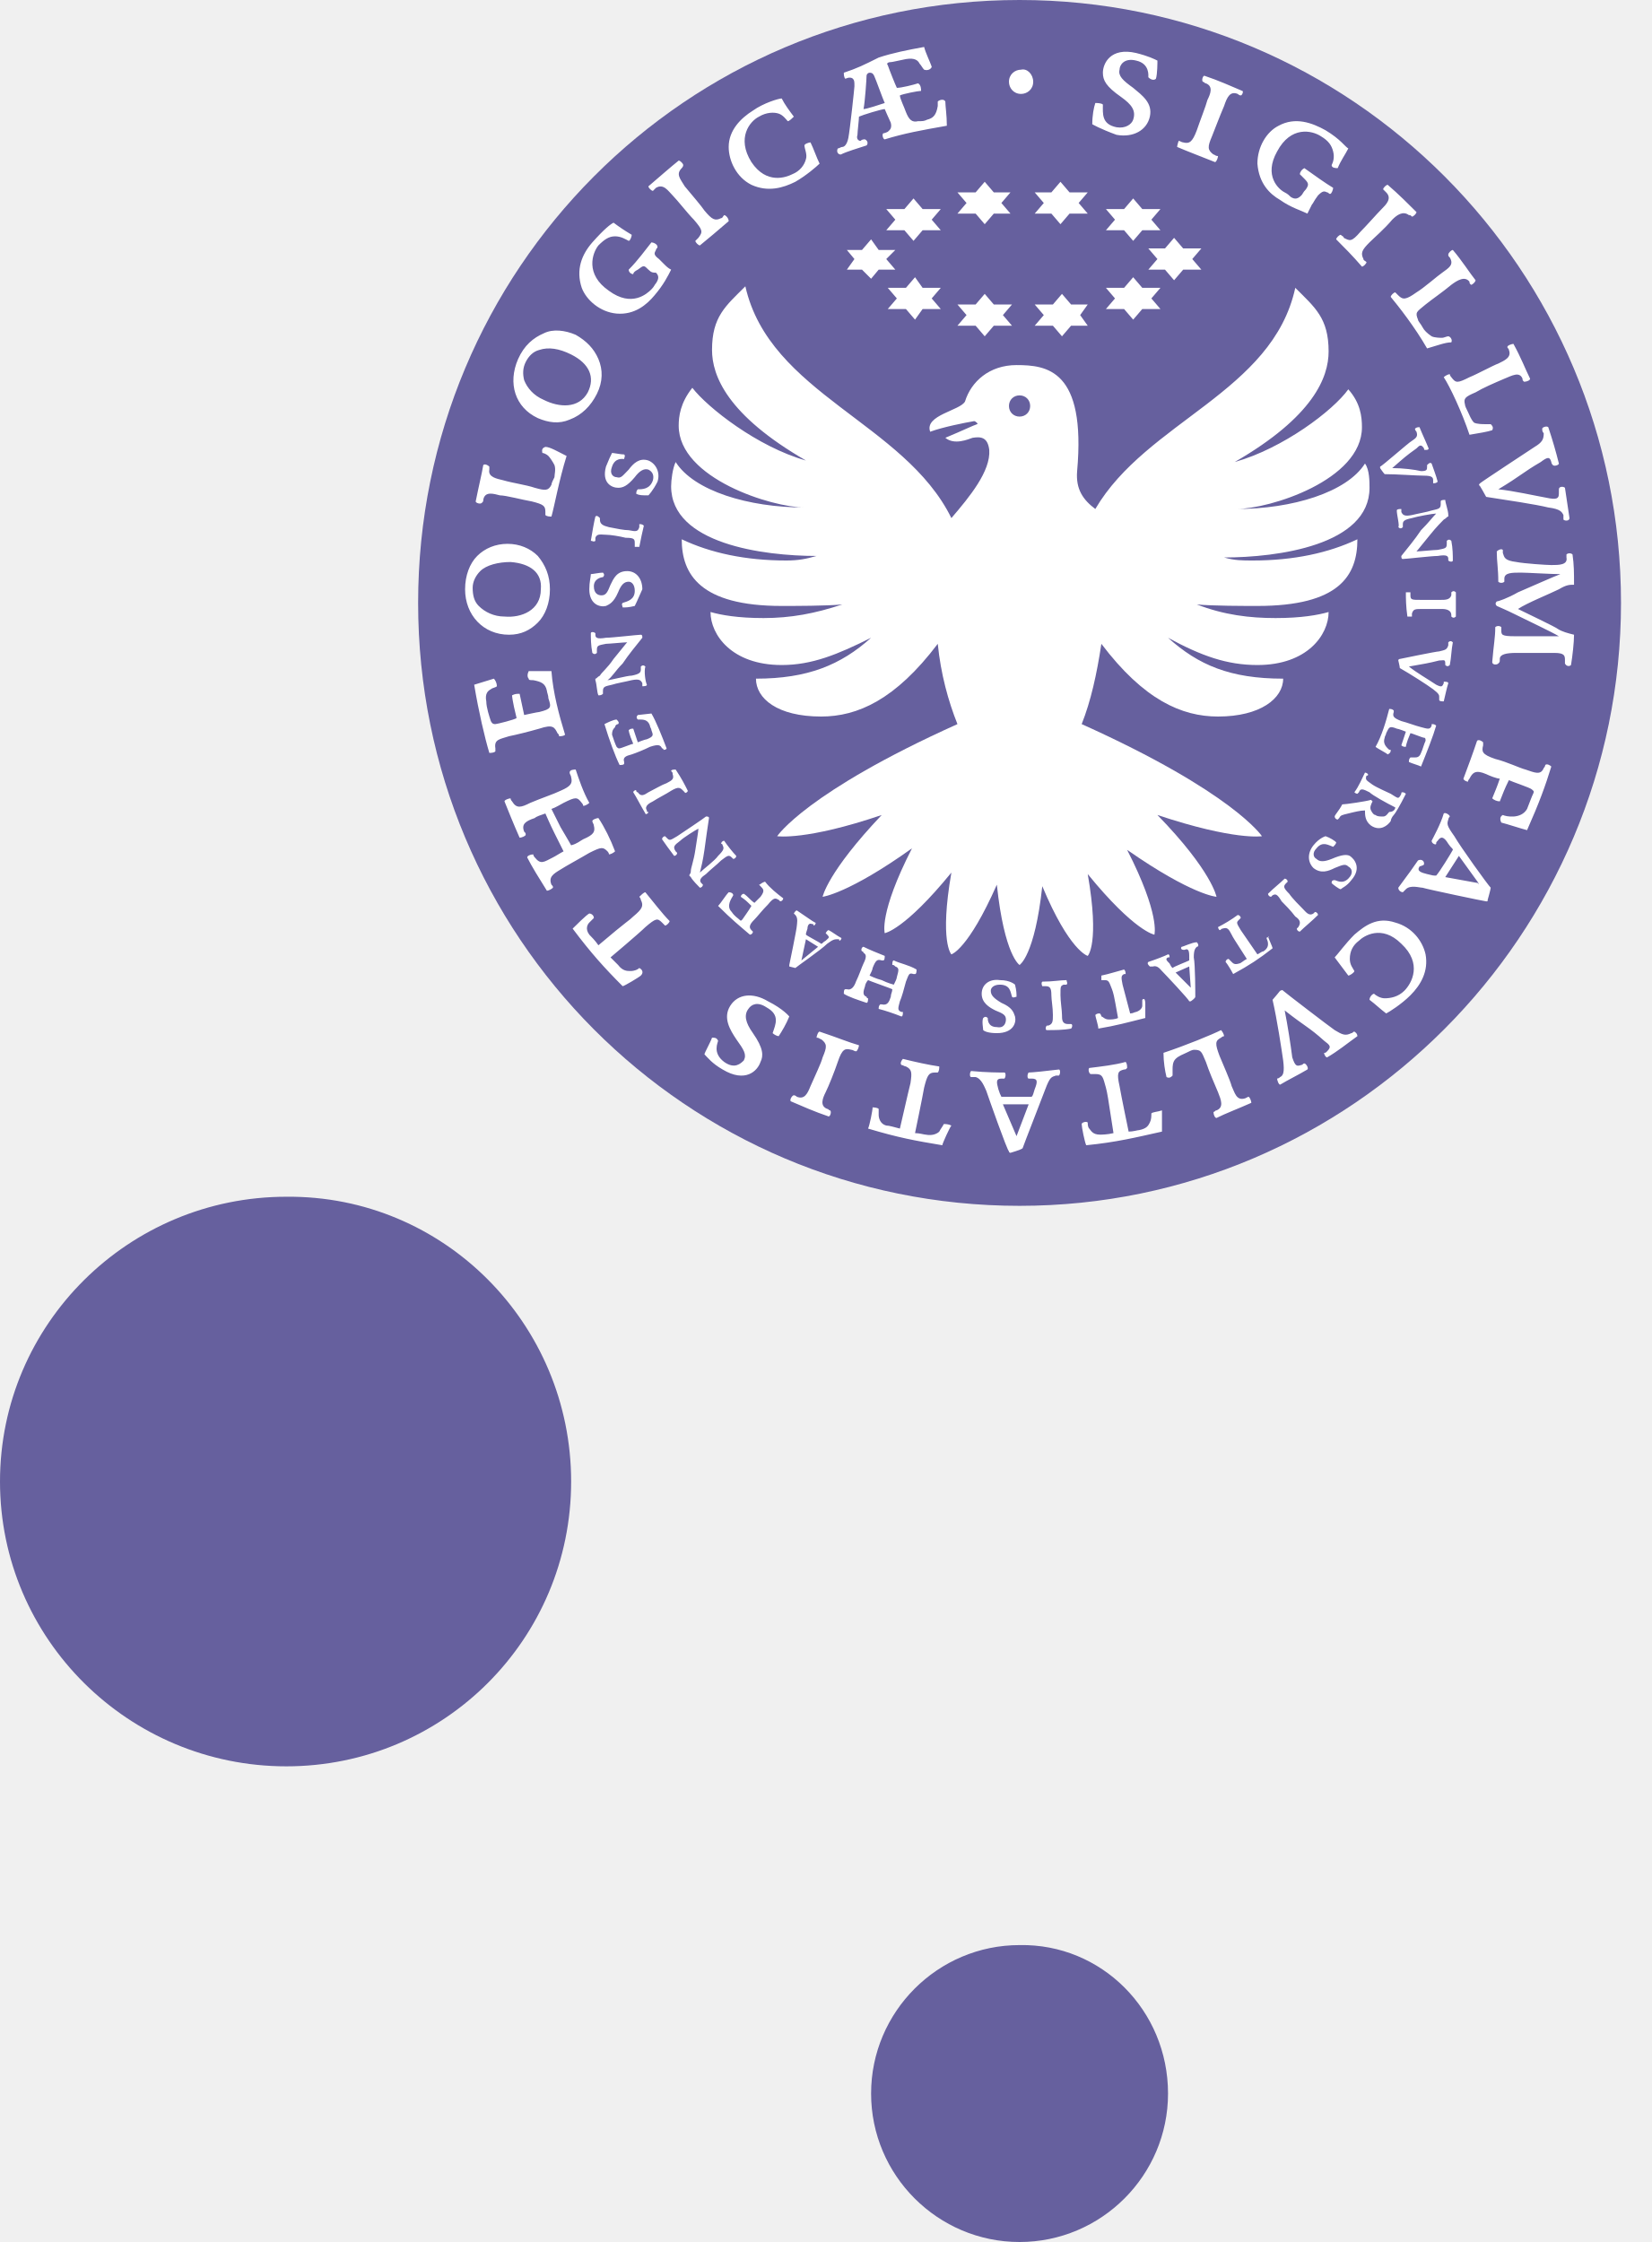
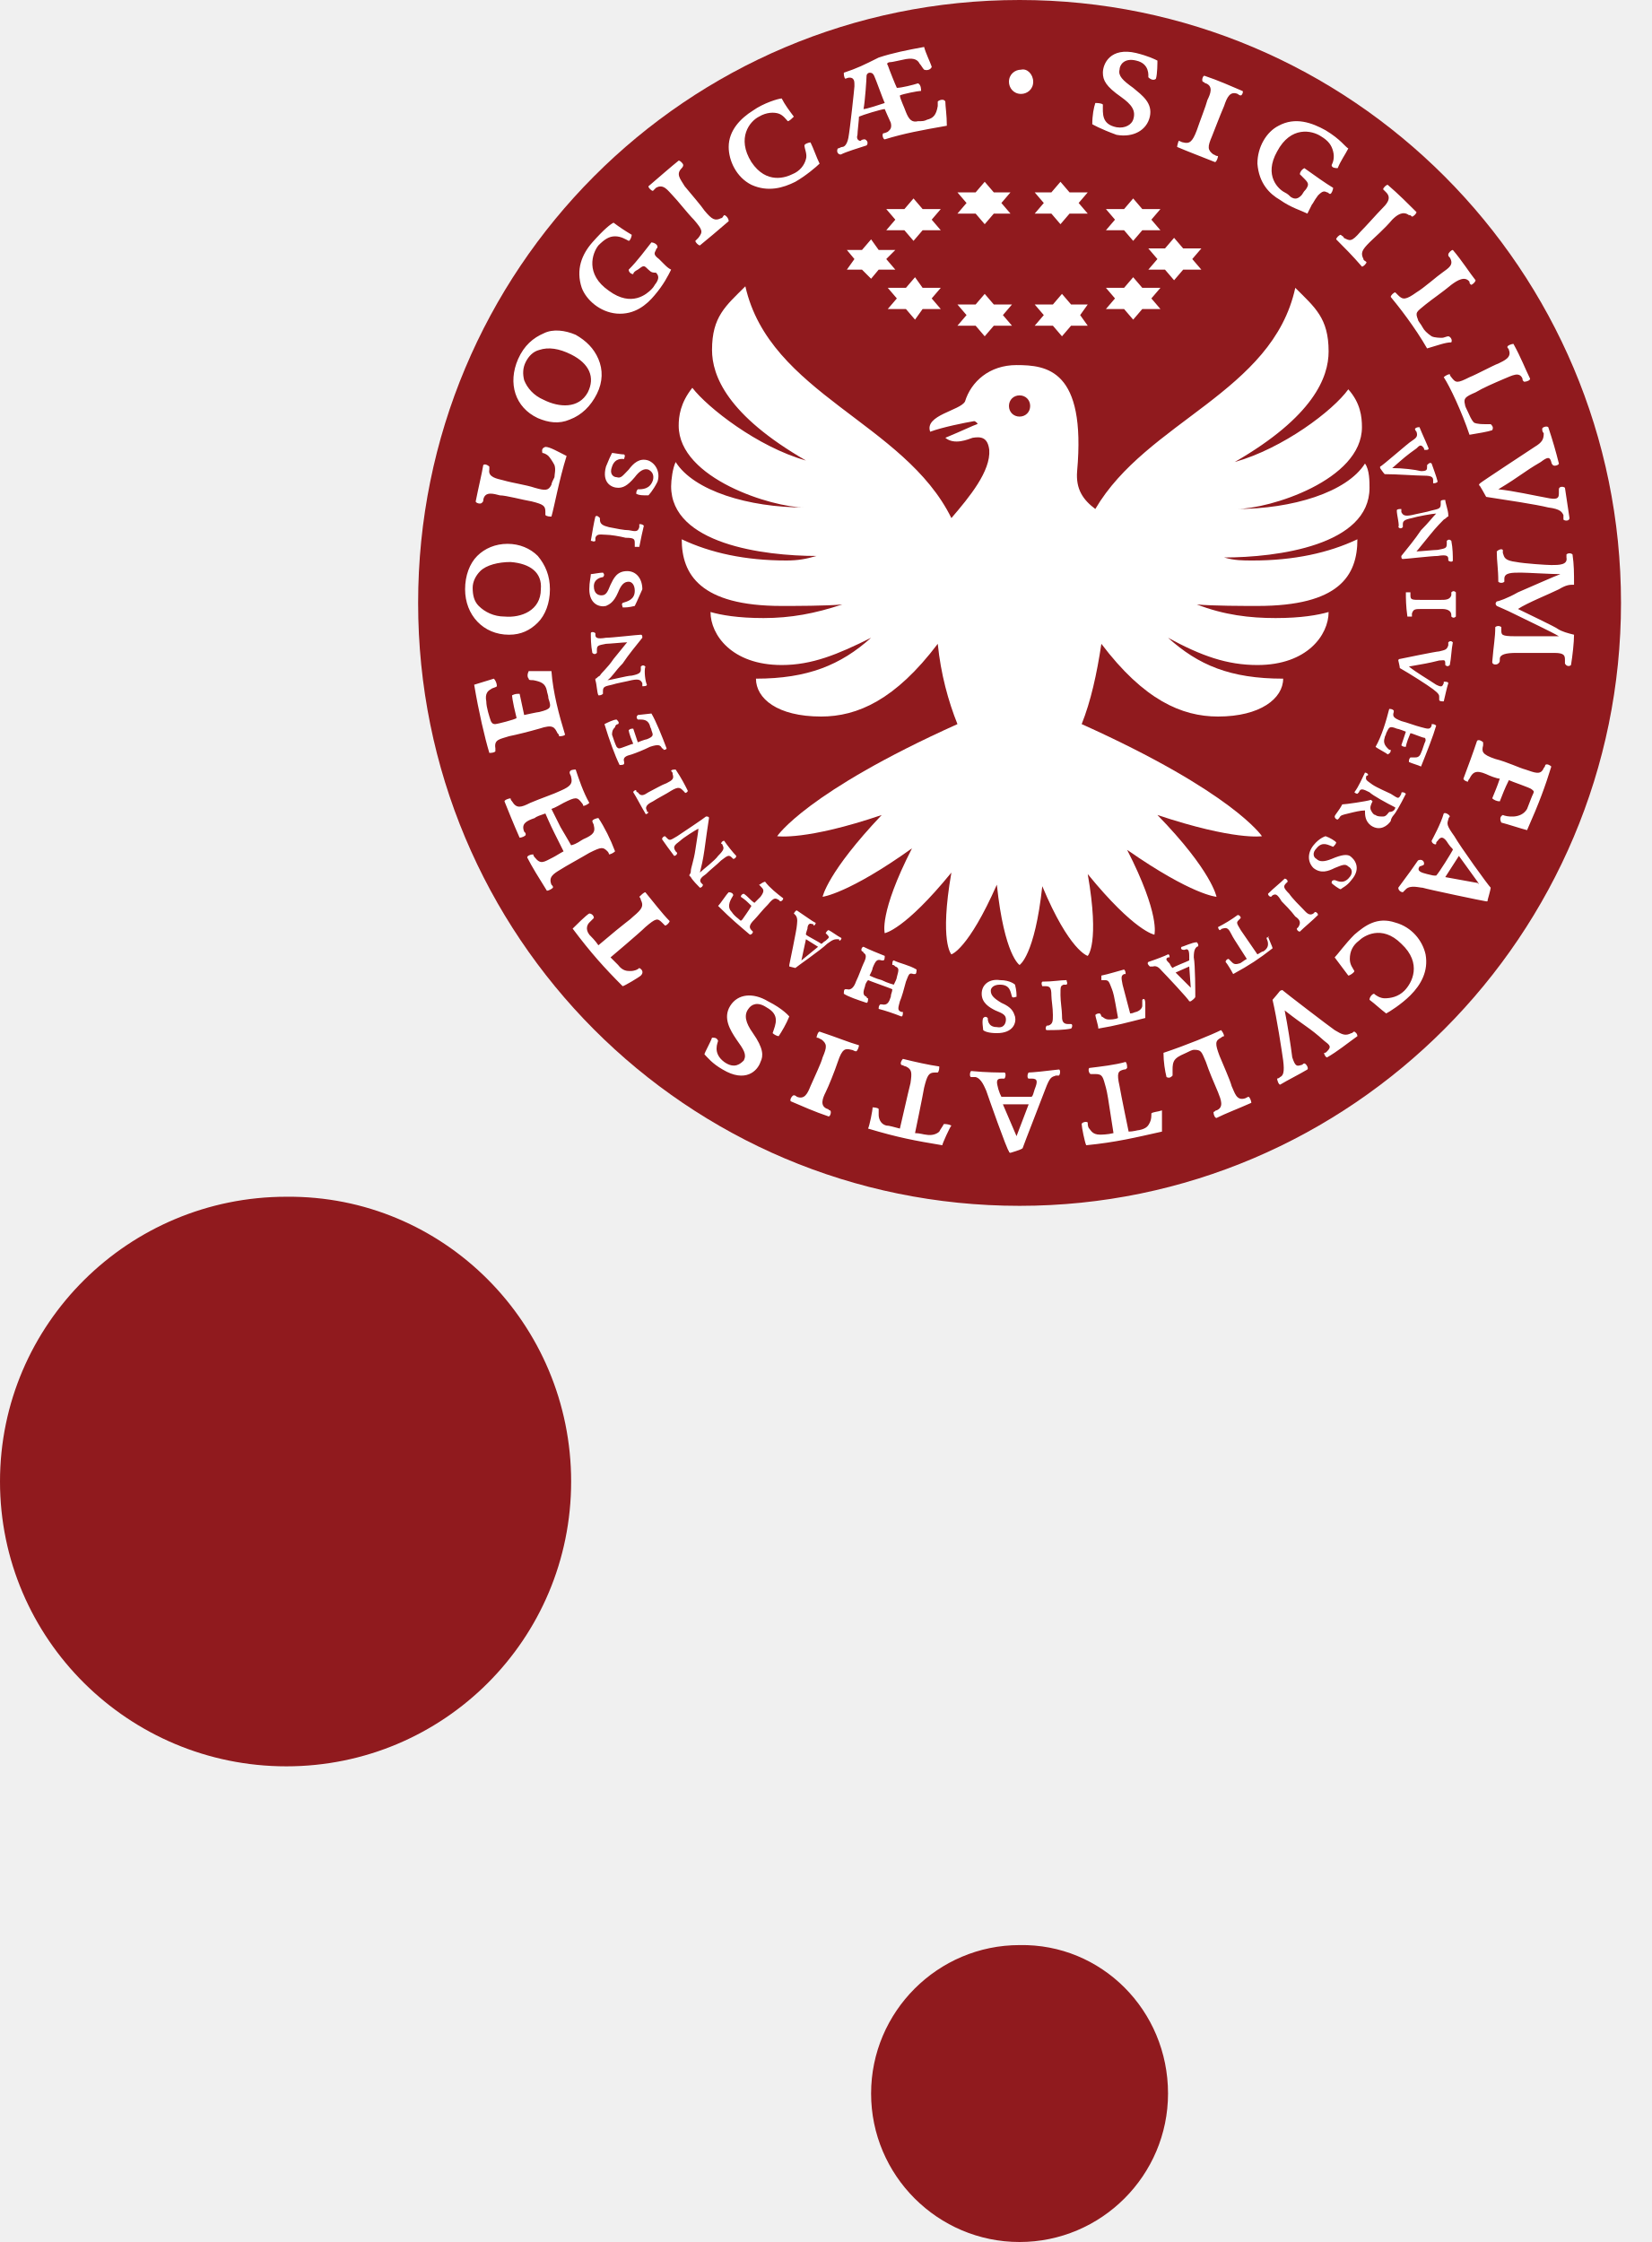
<svg xmlns="http://www.w3.org/2000/svg" viewBox="0 0 109 148">
-   <style>.st0{fill:#66609e}.st1{fill:#fff}</style>
+   <style>.st0{fill:#901a1e}.st1{fill:#fff}</style>
  <g id="TEO">
    <path class="st0" d="M107 39.8c0 21.9-17.8 39.8-39.7 39.8-22 0-39.7-17.8-39.7-39.8C27.6 17.8 45.3 0 67.3 0 89.2 0 107 17.8 107 39.8M37.7 97.8c0 10.4-8.4 18.8-18.8 18.8S0 108.2 0 97.8 8.5 79 18.9 79c10.4-.1 18.8 8.4 18.8 18.8M77.1 138.2c0 5.4-4.4 9.8-9.8 9.8s-9.8-4.4-9.8-9.8 4.4-9.8 9.8-9.8c5.4-.1 9.8 4.3 9.8 9.8" />
    <path class="st1" d="M84.8 58c.1 0 .2.1.2.2l-.1.1c-.2.2-.2.3.2.7.2.3.7.8.9 1 .2.2.4.5.7.3l.1-.1c.1 0 .2.1.2.2-.4.4-.9.8-1.2 1.1-.1 0-.2-.1-.2-.2l.1-.1c.2-.3.1-.5-.2-.7-.3-.4-.7-.8-.9-1-.3-.5-.4-.5-.6-.4l-.1.1c-.1 0-.2-.1-.2-.2.4-.4.8-.7 1.1-1M70.4 64.7c0 .1.1.2 0 .3h-.2c-.2.1-.2.1-.2.7 0 .4.1 1 .1 1.3 0 .3 0 .6.4.6h.2c.1 0 .1.2 0 .3-.5.1-1.1.1-1.6.1-.1 0-.1-.2 0-.3h.1c.3-.1.3-.3.3-.7 0-.5-.1-1-.1-1.3 0-.5-.1-.6-.4-.6h-.2s-.1-.2 0-.3c.7 0 1.2-.1 1.6-.1M45.4 52.2c0 .1-.2.2-.2.1l-.1-.1c-.2-.2-.3-.3-.8 0-.3.2-.9.5-1.2.7-.2.1-.6.3-.4.6 0 .1 0 .1.1.1 0 .1-.2.2-.2.1-.3-.5-.6-1.1-.8-1.4 0-.1.2-.2.2-.1s.1.1.1.1c.2.3.4.2.7 0 .4-.2.9-.5 1.2-.6.4-.2.5-.3.4-.6 0-.1 0-.1-.1-.2 0-.1.2-.1.3-.1.4.6.6 1 .8 1.4M42.2 36.1h-.3v-.2c0-.3 0-.4-.6-.4-.4-.1-1-.2-1.3-.2-.3 0-.6-.1-.7.2v.2c-.1.1-.2 0-.3 0 .1-.6.2-1.2.3-1.6.1-.1.2 0 .3.1v.1c0 .3.2.4.6.5.5.1 1 .2 1.3.2.5.1.6.1.7-.2v-.2c.1 0 .2 0 .3.1-.1.4-.2.9-.3 1.4M92.8 39.1h.3v.2c0 .3.1.3.7.3h1.3c.3 0 .6 0 .7-.3v-.2c.1-.1.2-.1.3 0v1.6c-.1.1-.2.1-.3 0v-.1c0-.3-.3-.4-.6-.4h-1.3c-.5 0-.6 0-.7.3v.2h-.3c-.1-.7-.1-1.2-.1-1.6M87.5 55.2c.3.1.6.3.7.4 0 .1-.1.2-.2.3-.3-.1-.7-.4-1.1.1-.3.3-.2.6 0 .7.2.2.5.2 1 0 .7-.3 1-.3 1.2-.2.3.2.8.8.1 1.6-.3.4-.6.5-.7.6-.1 0-.5-.3-.6-.4 0-.1 0-.2.2-.2.1 0 .5.3.9-.1s.2-.7 0-.8c-.2-.2-.4-.1-.9.1-.4.2-.9.4-1.4 0-.4-.4-.4-1 0-1.5s.8-.6.8-.6M67 65c.1.4.1.6.1.8-.1 0-.2.1-.3 0-.1-.3-.1-.8-.8-.8-.4 0-.6.2-.6.4 0 .3.2.5.7.8.7.3.8.6.9.9.1.4-.1 1.1-1.2 1.1-.5 0-.8-.1-.9-.2 0-.1-.1-.6 0-.8.1-.1.2-.1.3 0 0 .1 0 .6.6.6.5.1.6-.3.6-.5 0-.3-.2-.4-.7-.6-.4-.2-.9-.5-.9-1.1 0-.6.5-1 1.2-.9.7 0 1 .3 1 .3M41.9 40c-.4.1-.6.1-.8.1 0-.1-.1-.2 0-.3.3-.1.8-.2.8-.8 0-.4-.2-.6-.4-.6-.3 0-.5.2-.7.7-.3.7-.6.8-.8.9-.4.1-1.1-.1-1.1-1.1 0-.5.1-.8.1-1 .1 0 .6-.1.8-.1.1.1.1.2 0 .3-.1 0-.6.1-.6.6s.3.6.5.6c.3 0 .4-.2.6-.7.2-.4.4-.9 1.1-.9.6 0 1 .5 1 1.2-.3.7-.5 1.1-.5 1.1M42.8 32.7c-.4 0-.6 0-.8-.1 0-.1 0-.2.1-.3.3 0 .8 0 1-.6.1-.4-.1-.6-.3-.7-.3-.1-.6.1-.9.5-.5.6-.8.7-1.1.7-.4 0-1.1-.3-.8-1.4.2-.5.3-.7.4-.9.1 0 .6.1.8.1.1.1 0 .2 0 .3-.1 0-.6-.1-.8.5-.2.5.1.7.3.7.3.1.4-.1.8-.5.3-.4.7-.8 1.3-.6.5.2.8.8.6 1.4-.3.6-.6.9-.6.9M91.9 30.9c.8-.7.9-.8 1.6-1.3.2-.2.3-.3.5 0 0 .1 0 .1.1.1s.2 0 .2-.1c-.2-.5-.4-.9-.6-1.4-.1 0-.2 0-.3.1 0 0 0 .1.1.2.1.3 0 .4-.3.6-.2.1-2 1.7-2.1 1.7v.1s.2.3.3.4c.8 0 2.1.1 2.6.1s.6.1.6.3v.2c.1 0 .2 0 .3-.1-.1-.4-.3-.9-.4-1.2-.1-.1-.2 0-.3.1v.1c0 .2 0 .3-.4.3-.4-.1-1.2-.2-1.9-.2M93 44c1.1-.2 1.2-.2 2-.4.3 0 .4-.1.4.2v.1c.1.1.2.1.3 0 .1-.5.1-1 .2-1.5-.1-.1-.2-.1-.3 0v.2c-.1.3-.2.3-.6.4-.2 0-2.6.5-2.6.5-.1 0-.1.1-.1.1s.1.4.1.5c.7.4 1.8 1.1 2.2 1.4.4.3.4.4.4.5v.2c0 .1.2.1.3.1.1-.4.2-.9.3-1.2 0-.1-.2-.1-.3-.1v.1c-.1.2-.1.3-.5.1-.6-.4-1.3-.8-1.8-1.2M92.1 53.3c-.6-.3-1.5-.8-1.7-1-.4-.2-.6-.3-.7 0l-.1.1c-.1 0-.2-.1-.2-.1.3-.4.5-.9.7-1.3.1 0 .2.1.2.1 0 .1 0 .1-.1.1-.1.3 0 .3.4.6.3.2 1 .5 1.2.6.5.3.5.4.7 0 0-.1 0-.1.1-.1s.2.1.2.1c-.4.8-.7 1.3-.8 1.4-.1.1-.2.3-.2.4-.2.3-.7.7-1.3.3-.4-.3-.4-.7-.4-1-.3 0-.7.1-1.1.2-.4.1-.5.1-.6.3l-.1.1c-.1 0-.2-.1-.2-.2s.3-.4.5-.8c.2 0 1.6-.2 1.9-.3l.1.1c-.1.2-.2.4-.1.6.1.2.2.3.3.3.1.1.3.1.5.1s.3-.2.4-.3c.3 0 .4-.2.4-.3M78 62.5c-.1.1 0 .2.1.2h.1c.2-.1.3 0 .3.4v.3c-.2.1-1 .4-1.1.5-.1-.1-.1-.1-.2-.3-.2-.2-.3-.3-.1-.4h.1c0-.1 0-.2-.1-.2-.2.1-.7.3-1.3.5-.1.1 0 .2.1.3h.2c.3-.1.5.2.6.3.2.2 1.8 1.9 1.8 2h.1s.3-.2.3-.3c0-.2 0-2.1-.1-2.6 0-.5.1-.6.2-.7.1 0 .1-.1.1-.1 0-.1-.1-.2-.1-.2-.3 0-.9.3-1 .3m.6 2.7l-1-1 .9-.4.1 1.4zM54.7 61.4c-.1 0-.2.2-.2.2l.1.1c.2.2.1.2-.1.4-.2.1-.2.2-.3.2-.1-.1-.9-.5-1-.6 0-.1 0-.1.1-.4 0-.2.1-.4.3-.3.1 0 .1 0 .1.1.1 0 .2-.2.1-.2-.2-.1-.6-.4-1.2-.8-.1 0-.2.2-.2.2l.1.1c.2.2.1.6.1.7 0 .2-.5 2.6-.5 2.6v.1l.4.1c.1-.1 1.7-1.2 2.1-1.6.4-.3.5-.3.7-.3.1 0 .1 0 .1.1.1 0 .2-.2.1-.2-.2-.1-.6-.4-.8-.5m-1.8 2l.3-1.4.8.5-1.1.9zM83.6 61.9c0 .1.1.2.1.4 0 .1 0 .3-.3.5-.1 0-.2.1-.4.2 0 0-.9-1.3-1.1-1.6-.3-.5-.3-.5-.1-.7l.1-.1c0-.1-.1-.2-.2-.2-.4.3-.9.6-1.3.8 0 .1.1.2.1.2.1 0 .1-.1.2-.1.3-.1.4 0 .6.4.1.2.1.2 1 1.6-.2.1-.4.3-.5.3-.3.1-.4 0-.5-.1l-.2-.2c-.1 0-.2.1-.2.2.1.1.4.6.5.8 1.1-.6 1.7-1 2.6-1.7 0-.1-.3-.7-.3-.8.1 0 0 .1-.1.1M75.4 66v.4c0 .1-.1.3-.4.4-.1 0-.2.1-.4.1 0 0-.4-1.5-.5-1.9-.1-.5-.1-.6.1-.7h.1c0-.1 0-.2-.1-.3-.4.1-1 .3-1.5.4v.3h.2c.3 0 .3.1.5.6.1.3.1.2.4 1.9-.2.1-.5.1-.6.1-.3 0-.4-.2-.5-.2 0-.1-.1-.2-.1-.2-.1 0-.2 0-.3.1 0 .1.2.7.2.9 1.2-.2 1.9-.4 3.1-.7v-.9c0-.4-.1-.4-.2-.3M92.2 33.7c0-.1.2-.1.3-.1v.2c.1.2.2.3.7.2.4-.1 1-.2 1.3-.3.4-.1.6-.1.6-.4v-.2c0-.1.2-.1.3-.1 0 .2.2.7.2 1v.1c-.1 0-.1.1-.3.2-.1.1-.5.5-.9 1-.5.6-.8 1-.9 1.1.2 0 1.2-.1 1.4-.1.5-.1.6-.1.6-.4v-.2c.1-.1.2-.1.3 0 .1.5.1 1 .1 1.3 0 .1-.2.1-.3 0v-.1c0-.2-.1-.3-.7-.2-.4 0-2.1.2-2.3.2-.1 0-.1-.1-.1-.2.4-.5.9-1.1 1.3-1.7.5-.5.8-.9 1-1.1-.2 0-1.3.2-1.6.3-.5.1-.6.2-.6.4v.2c-.1.1-.2.1-.3 0 .1-.1-.1-.8-.1-1.1M59 63.4c-.1 0-.1.2-.1.3.1 0 .1 0 .2.1.3.1.2.3.1.7 0 .1-.1.3-.2.5 0 0-.4-.1-.8-.3-.4-.1-.8-.3-.8-.3.1-.2.2-.4.2-.5.2-.5.3-.6.6-.5h.1c.1 0 .1-.2.1-.3-.5-.2-1-.4-1.4-.6-.1 0-.2.2-.1.3.1 0 .1.1.1.1.2.1.2.3 0 .7-.1.2-.3.8-.5 1.2-.1.3-.3.6-.6.5h-.1c-.1 0-.1.2-.1.3.3.2.9.4 1.5.6.1 0 .1-.2.1-.3 0 0-.1 0-.1-.1-.3-.1-.2-.4-.1-.7 0-.1.1-.3.2-.4 0 0 .5.2.8.3.3.1.8.3.8.3 0 .2-.1.3-.1.5-.1.3-.2.6-.6.5h-.1c-.1.1-.1.2-.1.3.4.1 1 .3 1.5.5.1 0 .1-.2.1-.3h-.1c-.3-.1-.2-.3-.1-.7.1-.2.3-.9.4-1.3.2-.5.2-.6.5-.5h.1c.1 0 .1-.2.1-.3-.5-.3-1.1-.4-1.5-.6M91.7 46.8c.1 0 .2 0 .3.1v.1c-.1.3 0 .4.5.6.4.1.9.3 1.3.4.4.1.6.2.7-.1v-.1c.1 0 .2 0 .3.1-.2.7-.6 1.7-1 2.7-.2-.1-.6-.2-.8-.3 0-.1 0-.2.1-.3h.3c.1 0 .3 0 .4-.3.1-.2.2-.6.3-.8 0-.1 0-.2-.1-.2s-.8-.3-.9-.3c-.3.7-.3.9-.3.9-.1 0-.2 0-.3-.1l.3-.9s-.5-.2-.6-.2c-.5-.2-.5-.1-.7.3 0 .1-.1.2-.1.3-.1.3 0 .5.2.7.1.1.1.1.2.1 0 .1 0 .2-.2.3-.1-.1-.7-.4-.8-.5.4-.7.7-1.7.9-2.5M44 49.4c0 .1-.2.1-.2.1s0-.1-.1-.1c-.1-.2-.2-.3-.8-.1-.4.2-.9.4-1.2.5-.4.1-.6.2-.5.5v.1c0 .1-.2.1-.3.1-.3-.6-.7-1.7-1-2.7.2-.1.6-.3.8-.3.1.1.2.2.1.3-.1 0-.2.1-.2.2-.1.1-.2.2-.2.5.1.3.2.6.3.8.1.1.1.1.2.1s.8-.3.9-.3c-.3-.7-.3-.9-.3-.9.1-.1.2-.1.3-.1l.3.9s.5-.2.6-.2c.5-.2.4-.3.3-.6 0-.1-.1-.2-.1-.3-.1-.3-.3-.4-.6-.4h-.2c-.1-.1-.1-.2 0-.3.1 0 .8-.1.9-.1.3.5.7 1.5 1 2.3M48.6 56.5c0 .1-.1.2-.2.2l-.1-.1c-.2-.2-.3-.1-.7.2-.3.3-.7.6-1 .9-.3.2-.5.4-.3.6l.1.1c0 .1-.1.2-.2.2-.1-.1-.5-.5-.6-.7l-.1-.1c0-.1.1-.1.1-.3 0-.2.2-.7.3-1.4.1-.7.2-1.2.2-1.4-.2.1-1 .6-1.2.8-.4.3-.5.4-.3.7l.1.1c0 .1-.1.2-.2.2-.3-.4-.6-.8-.8-1.1 0-.1.1-.2.2-.2l.1.1c.2.2.2.2.7-.1.3-.2 1.8-1.2 1.9-1.3.1 0 .2 0 .2.1-.1.6-.2 1.4-.3 2.1-.1.7-.2 1.1-.3 1.5.2-.2 1-.8 1.2-1.1.4-.4.4-.5.3-.7 0-.1-.1-.1-.1-.1 0-.1.1-.2.2-.2.2.3.6.8.8 1M42.7 45.2c0 .1-.2.1-.3.1v-.2c-.1-.2-.2-.3-.7-.2-.4.1-1 .2-1.3.3-.4.1-.6.1-.6.4v.2c-.1.1-.2.1-.3.1-.1-.2-.1-.7-.2-1v-.1c.1 0 .1-.1.3-.2.1-.2.5-.5.9-1.1.5-.6.8-1 .9-1.1-.2 0-1.2.1-1.4.1-.5.1-.6.1-.6.4v.2c-.1.1-.2.1-.3 0-.1-.5-.1-1-.1-1.3 0-.1.2-.1.3 0v.1c0 .2.1.3.7.2.4 0 2.1-.2 2.3-.2.1 0 .1.1.1.2-.4.5-.9 1.1-1.3 1.7-.5.5-.7.9-1 1.1.2 0 1.3-.3 1.6-.3.5-.1.6-.2.6-.4V44c.1-.1.2-.1.3 0-.1.3 0 1 .1 1.2M50.1 58.4l.1.1c.2.2.3.3 0 .7l-.4.4c-.3-.2-.4-.4-.7-.6-.1 0-.2.1-.2.2.3.2.4.3.7.6-.1.2-.6.9-.6.9-.1.1-.1.1-.2 0s-.3-.2-.5-.5c-.4-.4 0-.9.1-1.1 0-.1-.1-.2-.3-.2-.2.2-.5.7-.7.9.9.9 1.4 1.3 2.1 1.9.1 0 .2-.1.2-.2l-.1-.1c-.2-.2-.1-.4.2-.7.2-.2.5-.6.9-1 .4-.5.5-.4.7-.3l.1.1c.1 0 .2-.1.2-.2-.4-.3-.9-.7-1.2-1.1-.3.1-.3.2-.4.2M37.4 30.1c-.5 1.6-.8 3.3-1 4-.1 0-.3 0-.4-.1v-.2c0-.4-.1-.5-.9-.7-.6-.1-1.7-.4-2.1-.4-.4-.1-1-.3-1.1.3 0 .1 0 .1-.1.2s-.4 0-.4-.1c.2-1 .4-1.8.5-2.4.1-.1.3 0 .4.1v.2c-.1.5.5.6.9.7.7.2 1.5.3 2.1.5.7.2.9.2 1.1-.2 0-.1.1-.3.2-.5 0-.2.1-.5 0-.8-.1-.2-.3-.5-.4-.6-.1-.1-.3-.2-.4-.2 0-.1-.1-.3.2-.4.3 0 .8.3 1.4.6M42.2 63.9c-.1.1-.3.2-.6.2-.2 0-.5 0-.8-.4l-.5-.5s1.9-1.6 2.3-2c.7-.6.8-.6 1.1-.3l.2.2c.1 0 .3-.2.3-.3-.5-.5-1.1-1.3-1.6-1.9-.1 0-.3.2-.4.3.1.1.1.2.1.2.2.4.1.6-.5 1.1-.3.3-.3.2-2.3 1.9-.2-.3-.5-.6-.6-.7-.3-.4-.1-.7 0-.8l.3-.3c0-.2-.2-.3-.3-.3-.2.1-.9.8-1.1 1 1.2 1.6 2.1 2.6 3.3 3.8.1 0 1.1-.6 1.2-.7.2-.2.1-.4-.1-.5M37.3 48.5c-.1.1-.3.1-.4.1 0-.1 0-.1-.1-.2-.2-.4-.3-.6-1.2-.3-.7.2-1.5.4-2 .5-.6.2-1 .2-.9.8v.2c-.1.1-.3.1-.4.1-.3-1-.7-2.7-1-4.5.3-.1 1-.3 1.3-.4.1.1.2.3.2.5-.1.1-.3.1-.4.2-.2.1-.4.3-.3.8 0 .4.2 1 .3 1.3.1.2.2.2.3.2.1 0 1.3-.3 1.4-.4-.3-1.2-.3-1.5-.3-1.5.2-.1.3-.1.5-.1l.3 1.4s.9-.2 1-.2c.8-.2.8-.3.6-.9 0-.2-.1-.4-.1-.5-.1-.5-.4-.6-.9-.7-.2 0-.3 0-.3-.1-.1-.1-.1-.3 0-.5h1.5c.1 1.4.5 2.9.9 4.2M43.8 17.4c.2.2.3.3.5.4-.2.4-.5 1-1.1 1.7-.5.6-1.3 1.3-2.5 1.2-1.1-.1-2-.9-2.3-1.7-.4-1.2 0-2.2.7-3 .8-.9 1.2-1.2 1.4-1.3.4.3.7.5 1.2.8 0 .1-.1.4-.2.4-.2-.1-.5-.3-.9-.3s-.7.2-1.1.6c-.4.5-.9 1.9.7 3 1.5 1.1 2.5.2 2.8-.1.2-.2.2-.3.3-.4.2-.3.2-.5 0-.7-.2 0-.3 0-.5-.2-.3-.3-.3-.3-.7 0-.2.1-.3.2-.3.3-.1 0-.3-.1-.3-.3.6-.6 1.1-1.3 1.5-1.8.1 0 .4.1.4.3 0 .1-.1.1-.1.2-.1.2-.2.3.2.6l.3.3M36.3 38.9c0-.9-.3-1.6-.8-2.2-.5-.5-1.2-.8-2-.8s-1.5.3-2 .8-.8 1.3-.8 2.2c0 1.7 1.2 3 2.9 3 .8 0 1.4-.3 1.9-.8s.8-1.3.8-2.2m-3 1.8c-.7 0-1.3-.3-1.7-.7-.3-.3-.4-.7-.4-1.2 0-.4.2-.8.5-1.1.4-.4 1.2-.6 2-.6 1.3.1 2.1.7 2 1.8 0 1.4-1.3 1.9-2.4 1.8M39.4 26c.4-.8.4-1.6.1-2.3-.3-.7-.8-1.2-1.5-1.6-.7-.3-1.5-.4-2.1-.1-.7.3-1.3.8-1.7 1.7-.7 1.6-.2 3.2 1.3 3.9.7.3 1.4.4 2.1.1.8-.3 1.4-.9 1.8-1.7m-3.5.4c-.7-.3-1.1-.8-1.3-1.3-.1-.4-.1-.8.1-1.2.2-.4.5-.7.9-.8.6-.2 1.3-.1 2.1.3 1.2.6 1.6 1.5 1.1 2.5-.6 1.1-1.9 1-2.9.5M39.5 54c-.1 0-.4.1-.4.2s.1.2.1.3c.1.4 0 .6-.7.9-.2.1-.4.3-.8.4 0 0-.4-.7-.7-1.2l-.6-1.2c.3-.1.6-.3.8-.4.8-.4.9-.4 1.2 0 0 0 .1.1.1.2.1 0 .3-.1.4-.2-.4-.7-.7-1.6-.9-2.2-.1 0-.4 0-.4.2 0 .1.1.2.1.3.1.4 0 .6-.7.9-.4.2-1.3.5-2 .8-.6.3-.9.4-1.2-.1 0 0-.1-.1-.1-.2-.1 0-.4.1-.4.2.2.5.6 1.5 1 2.4.1 0 .4-.1.4-.2s0-.1-.1-.2c-.2-.5.1-.7.7-.9.1-.1.4-.2.7-.3 0 0 .3.7.6 1.3l.6 1.2c-.2.1-.5.3-.7.4-.6.3-.8.5-1.2 0 0 0-.1-.1-.1-.2-.2 0-.4.1-.4.2.3.6.8 1.4 1.3 2.2.1 0 .3-.1.4-.2 0-.1 0-.1-.1-.2-.2-.5.1-.7.6-1 .3-.2 1.4-.8 1.9-1.1.8-.4.9-.4 1.2-.1 0 0 .1.1.1.2.1 0 .3-.1.4-.2-.3-.8-.7-1.6-1.1-2.2M52.5 12c.7-.4 1.4-1 1.6-1.2-.2-.4-.4-1-.6-1.4-.1 0-.4.1-.4.2 0 .2.2.6.1.9-.1.4-.4.8-.9 1-.4.2-1.7.7-2.7-.8-1-1.6-.1-2.7.5-3 .5-.3 1-.3 1.3-.2.3.1.5.4.6.5.1 0 .3-.2.4-.3-.3-.4-.6-.8-.8-1.2-.2 0-1.2.3-1.9.8-.8.5-1.6 1.3-1.6 2.4 0 .9.5 2 1.5 2.5 1.1.5 2.1.2 2.9-.2M55.7 4.8c0 .1 0 .3.1.4.2-.1.4-.1.5 0 .1.1.1.2.1.5 0 .1-.3 2.9-.4 3.4-.1.5-.3.6-.4.6-.1 0-.2.1-.3.1-.1.2 0 .4.2.4.4-.2 1.1-.4 1.7-.6.1-.1.1-.3-.1-.4-.1 0-.2 0-.3.1-.1 0-.3-.1-.2-.4 0-.2.1-1 .1-1.2.2-.1 1.5-.5 1.7-.5 0 0 .3.7.4.9.1.4-.1.5-.2.6 0 0-.2.1-.3.1-.1.1 0 .4.1.4 1.3-.4 2.4-.6 4.1-.9 0-.7-.1-1.3-.1-1.6-.1-.2-.4-.1-.5 0V7c-.1.6-.3.8-.7.9-.2.1-.3.1-.6.1-.4.1-.6-.1-.8-.6-.1-.3-.4-.9-.4-1.1.2-.1 1.2-.3 1.4-.3 0-.1 0-.4-.2-.5-.3.1-1.1.3-1.4.3-.1-.2-.5-1.2-.6-1.5-.1-.1 0-.2.2-.2.1 0 .5-.1 1-.2.6-.1.8.1.9.3.1.1.2.3.3.4.3.1.5-.1.5-.2-.1-.3-.4-.9-.5-1.3-1.1.2-2.1.4-3 .7-1 .5-1.4.7-2.3 1m1.7 0c.1 0 .2 0 .3.2.1.2.6 1.6.7 1.8-.3.1-1.2.4-1.4.4.1-.5.2-2 .2-2.2 0-.1.1-.2.2-.2M46.2 16.2c-.1 0-.3-.2-.3-.3l.2-.2c.3-.4.3-.5-.3-1.2-.4-.4-1.1-1.3-1.4-1.6-.3-.3-.6-.8-1.1-.5l-.2.2c-.1 0-.3-.2-.3-.3.7-.6 1.5-1.3 2-1.7.1 0 .3.2.3.3 0 .1-.1.2-.1.2-.4.4-.1.7.2 1.2.5.6 1.1 1.3 1.3 1.6.5.6.7.7 1.1.5.1 0 .1-.1.2-.2.1 0 .3.2.3.4-.7.6-1.4 1.2-1.9 1.6M94.2 23c-.8-1.4-1.9-2.8-2.4-3.4 0-.1.2-.3.3-.3l.2.2c.3.3.5.3 1.2-.2.5-.3 1.4-1.1 1.7-1.3.4-.3.8-.5.5-1-.1-.1-.1-.1-.1-.2s.2-.3.3-.3c.6.7 1.1 1.5 1.5 2 0 .1-.2.3-.3.3-.1-.1-.1-.1-.1-.2-.3-.4-.8-.1-1.2.2-.6.5-1.2.9-1.7 1.3-.6.5-.7.5-.5 1 0 .1.2.3.3.5.1.2.3.4.6.6.2.1.6.1.7.1.1 0 .3-.1.4-.1.1 0 .3.2.2.4-.4 0-.9.2-1.6.4M97 28.7c-.5-1.5-1.3-3.2-1.7-3.8.1-.1.3-.2.4-.2 0 .1.1.2.1.2.3.4.4.4 1.2 0 .5-.2 1.6-.8 1.9-.9.4-.2.9-.4.7-.9 0-.1-.1-.1-.1-.2s.3-.2.4-.2c.5.9.8 1.7 1.1 2.3 0 .1-.2.2-.4.2-.1-.1-.1-.1-.1-.2-.2-.5-.7-.2-1.2 0-.7.3-1.4.6-1.9.9-.7.3-.8.4-.7.8 0 .1.1.3.2.5s.2.5.4.7c.2.1.6.1.7.1h.4c.1.1.2.2.1.4-.3.1-.9.2-1.5.3M86.6 13.5l-.3.6c-.4-.2-1.1-.4-1.8-.9-.7-.4-1.4-1.1-1.5-2.4 0-1.1.6-2.1 1.4-2.5 1.1-.6 2.2-.2 3.1.3 1 .6 1.3 1.1 1.5 1.2-.2.4-.5.8-.7 1.3-.1 0-.4 0-.4-.2.1-.2.2-.5.1-.9s-.3-.7-.8-1c-.6-.4-2-.7-2.9 1-.9 1.6.1 2.5.5 2.7.2.1.3.2.4.3.3.2.5.1.7-.1.1-.1.1-.2.3-.4.2-.3.2-.4-.1-.7l-.3-.3c0-.1.1-.3.3-.4.7.5 1.4 1 1.9 1.3 0 .1-.1.4-.2.4s-.1-.1-.2-.1c-.2-.1-.3-.1-.6.2-.3.4-.3.5-.4.6M84.8 66.7c1.4 1.1 1.6 1.1 2.6 2 .4.3.5.4.2.7-.1.1-.1.1-.2.1 0 .1.1.3.2.3.7-.4 1.3-.9 2-1.4 0-.2-.2-.3-.2-.3-.1 0-.1.1-.2.1-.4.2-.6.1-1.1-.2-.3-.2-3.3-2.5-3.4-2.6-.1-.1-.1 0-.2 0 0 0-.4.5-.5.6.3 1.3.6 3.3.7 4 .1.8 0 1-.2 1.1-.1.1-.2.1-.2.1 0 .1.1.4.2.4.5-.3 1.3-.7 1.8-1 .1-.1-.1-.4-.2-.4s-.1.1-.2.1c-.3.1-.4.1-.6-.5-.1-.8-.3-2.1-.5-3.1M98.9 32.3c1.5-.9 1.6-1.1 2.8-1.8.4-.3.6-.4.7 0 0 .1.1.2.1.2.1.1.4 0 .4-.1-.2-.8-.4-1.5-.7-2.4-.1-.1-.4 0-.4.1s0 .2.1.3c0 .4-.1.6-.6.9-.3.2-3.5 2.3-3.6 2.4-.1.1-.1.1 0 .2 0 0 .3.5.4.7 1.3.2 3.3.5 4.1.7.8.1.9.3 1 .5v.3c.1.1.4.1.4-.1-.1-.6-.2-1.4-.3-2-.1-.1-.4-.1-.4.1v.2c0 .3 0 .5-.6.4-1.1-.2-2.4-.5-3.4-.6M76.8 69.5c1.5-.5 3.2-1.2 3.8-1.5.1.1.2.3.2.4-.1 0-.2.1-.2.1-.4.2-.4.4-.1 1.2.2.5.7 1.6.8 2 .2.4.3 1 .9.8l.2-.1c.1 0 .2.3.2.4-.9.4-1.7.7-2.3 1-.1 0-.2-.2-.2-.4.1 0 .1-.1.2-.1.5-.2.3-.7.1-1.2-.3-.7-.6-1.4-.8-2-.3-.7-.3-.8-.8-.8-.1 0-.3.1-.5.2s-.5.2-.7.4c-.2.2-.2.5-.2.7v.4c-.1.1-.2.2-.4.1-.1-.4-.2-1-.2-1.6M99.3 38.4c-.1.1-.3.1-.4 0 0-.9-.1-1.3-.1-2 .1-.1.3-.2.4-.1v.2c.1.3.1.5.9.6.5.1 2 .2 2.3.2.5 0 1.1 0 1-.5v-.2c.1-.1.3-.1.4 0 .1.7.1 1.2.1 2-.3 0-.5 0-1 .3-.6.3-2.1.9-2.7 1.3.4.2 2.5 1.2 2.6 1.3.3.2.7.3 1.1.4 0 .5-.1 1.4-.2 2-.1.1-.3.1-.4-.1v-.2c0-.3 0-.5-.7-.5h-2.5c-.7 0-1.1.1-1.1.4 0 .2 0 .2-.1.3-.1.1-.4.1-.4-.1.1-1.2.2-1.6.2-2.3.1-.1.3-.1.4 0v.2c0 .3 0 .4.9.4h2.9c-.5-.3-2-1-2.8-1.4-.8-.4-1.1-.5-1.3-.6-.1-.1-.1-.2 0-.3.1 0 .7-.2 1.4-.6.7-.3 2.5-1.1 2.8-1.2-.6 0-2.2-.1-2.6-.1-.6 0-1.1 0-1.1.4v.2zM68.2 5.4c0 .5-.4.8-.8.8-.5 0-.8-.4-.8-.8 0-.5.4-.8.8-.8.4-.1.8.3.8.8M76 73.5c0 .2 0 .4-.1.6-.1.2-.2.4-.7.5-.1 0-.4.1-.7.1 0 0-.5-2.4-.6-3-.2-.9-.1-1 .3-1.1.1 0 .1 0 .2-.1 0-.1 0-.3-.1-.4-.7.2-1.6.3-2.4.4-.1.1 0 .4.1.4h.3c.5 0 .5.2.7.9.1.4.1.4.5 3-.4.1-.8.1-.9.1-.5 0-.6-.3-.7-.4-.1-.1-.1-.3-.1-.4-.1-.1-.4 0-.4.1 0 .2.2 1.2.3 1.4 2-.2 3.2-.5 5-.9v-1.4c-.3.1-.6.1-.7.2M62.3 74.2c-.1.2-.2.3-.3.5-.1.1-.4.3-.9.2-.1 0-.4-.1-.7-.1 0 0 .5-2.4.6-3 .2-.8.3-1 .7-1h.2c.1-.1.1-.3.1-.4-.7-.1-1.6-.3-2.4-.5-.1.1-.2.3-.1.4.1 0 .2.1.3.1.4.2.4.4.3 1.1-.1.4-.1.4-.7 3-.4-.1-.7-.2-.9-.2-.4-.1-.5-.5-.5-.7v-.4c-.1-.1-.4-.1-.4-.1 0 .2-.2 1.2-.3 1.4 2 .6 3.1.8 4.9 1.1 0-.1.5-1.2.6-1.3-.2-.1-.4-.1-.5-.1M96.9 51.6c0-.1.1-.2.1-.2.2-.4.4-.6 1.1-.3.2.1.7.3.9.3-.2.6-.3.8-.5 1.3.1.1.3.2.5.2.2-.5.3-.8.6-1.4.2.1 1.4.5 1.5.6.1.1.2.1.1.3-.1.2-.2.5-.4 1-.4.7-1.4.5-1.6.4-.2.1-.2.3-.1.5.4.1 1.3.4 1.7.5.8-1.8 1.2-2.9 1.6-4.2-.1-.1-.3-.2-.4-.1 0 0 0 .1-.1.2-.2.5-.6.3-1.2.1-.4-.1-1.2-.5-2-.7-.9-.3-.9-.5-.8-.9V49c-.1-.1-.3-.2-.4-.1-.3.9-.6 1.7-.9 2.5 0 .1.2.2.3.2M77.7 9.7c0-.1.1-.4.1-.4.1 0 .2.1.3.1.4.1.6 0 .9-.8.2-.6.6-1.6.7-2 .2-.4.4-.9-.1-1.1-.1 0-.1-.1-.2-.1-.1-.1 0-.4.1-.4.9.3 1.8.7 2.5 1 .1 0 0 .3-.1.3s-.2-.1-.2-.1c-.5-.2-.7.2-.9.8-.3.7-.6 1.5-.8 2-.3.7-.3.9.1 1.2.1 0 .1.1.3.1 0 .1-.1.4-.2.4-1-.4-1.8-.7-2.5-1M56.7 69c0 .1-.1.4-.2.4s-.2-.1-.3-.1c-.4-.1-.6-.1-.9.8-.2.6-.6 1.6-.8 2-.2.4-.4.9.1 1.1.1 0 .1.1.2.1.1.1 0 .4-.1.4-.9-.3-1.8-.7-2.5-1-.1-.1.1-.4.2-.4s.2.1.2.1c.5.2.7-.2.9-.7.3-.7.7-1.5.8-1.9.3-.7.3-.9-.1-1.2-.1 0-.1-.1-.3-.1 0-.1.1-.4.2-.4 1.2.4 1.9.7 2.6.9M88.2 15.8c0-.1.2-.3.3-.3.1.1.2.1.2.2.4.2.5.3 1.1-.4.4-.4 1.1-1.2 1.4-1.5.3-.3.7-.7.3-1.1l-.2-.2c0-.1.2-.3.3-.3.7.6 1.4 1.3 1.9 1.8 0 .1-.2.3-.3.3-.1-.1-.1-.1-.2-.1-.4-.3-.8 0-1.1.3-.5.6-1.2 1.2-1.5 1.5-.5.5-.6.7-.4 1.1 0 .1.1.1.2.2 0 .1-.2.3-.3.3-.6-.7-1.2-1.3-1.7-1.8M89.4 61.7c-.6.6-1.1 1.3-1.3 1.5l.9 1.2c.1 0 .4-.2.4-.3-.1-.2-.3-.4-.3-.8 0-.5.2-.9.6-1.2.3-.3 1.5-1.1 2.8.2 1.4 1.3.7 2.6.2 3.1-.4.4-.9.5-1.3.5-.3 0-.6-.2-.7-.3-.1 0-.3.2-.3.4.4.3.7.6 1.1.9.2-.1 1-.6 1.6-1.2.7-.7 1.2-1.6 1-2.7-.2-.9-.9-1.8-2-2.1-1.2-.4-2 .2-2.7.8M72.1 8.2c0-.6.1-1.1.2-1.4.1 0 .4 0 .5.1 0 .6-.1 1.3.9 1.5.6.1 1-.2 1.1-.5.2-.6-.1-1-.8-1.5-1-.7-1.2-1.1-1.2-1.6 0-.6.5-1.7 2.2-1.3.8.2 1.2.4 1.4.5 0 .1 0 .9-.1 1.2-.1.1-.3.1-.5-.1 0-.1.1-.9-.8-1.1-.8-.2-1.1.3-1.1.6-.1.4.2.7.9 1.2.6.5 1.3 1 1.1 1.9-.2.9-1.1 1.4-2.2 1.2-1.1-.4-1.6-.7-1.6-.7M52.1 67.1c-.2.5-.5 1-.7 1.3-.1 0-.3-.1-.4-.2.2-.6.5-1.2-.4-1.7-.6-.4-1-.2-1.2.1-.3.4-.2.9.3 1.6.7 1 .7 1.5.5 1.9-.2.6-1 1.4-2.5.5-.7-.4-1-.8-1.2-1 0-.1.4-.8.5-1.1.2 0 .3 0 .4.2 0 .1-.4.8.4 1.4.7.5 1.1.1 1.3-.1.2-.4 0-.7-.5-1.4-.4-.6-.9-1.4-.4-2.2.5-.8 1.5-.9 2.5-.3 1 .5 1.4 1 1.4 1M67.9 70.8c-.1.1-.1.4 0 .4h.2c.4 0 .4.2.2.7-.1.3-.1.4-.2.5h-2c-.1-.2-.1-.2-.2-.5-.1-.4-.2-.7.2-.7h.2c.1-.1.1-.4 0-.4-.3 0-1.2 0-2.2-.1-.1.1-.1.4 0 .4h.3c.4.1.6.7.7.9.1.3 1.4 4 1.5 4 0 .1.1.1.1.1s.7-.2.8-.3c.1-.3 1.2-3.1 1.5-3.9.3-.8.4-.8.7-.9h.2c.1-.1.1-.4 0-.4-.8.1-1.8.2-2 .2m-.8 4.2c-.1 0-.1 0 0 0l-.9-2.1h1.7l-.8 2.1zM94.5 55.5c0 .2.3.3.3.2 0-.1 0-.1.1-.2.2-.3.4-.3.7.2.2.3.3.3.3.4-.1.2-.9 1.5-1.1 1.7-.2 0-.2 0-.6-.1-.4-.1-.7-.2-.5-.5.3-.1.3-.1.3-.2 0-.2-.2-.3-.4-.2-.2.3-.7 1-1.3 1.8 0 .2.2.3.3.3l.2-.2c.3-.3.9-.1 1.1-.1.3.1 4.1.9 4.2.9.1 0 .1 0 .1-.1 0 0 .2-.7.2-.8-.2-.2-2-2.7-2.4-3.4-.5-.7-.5-.8-.4-1.1 0-.1.1-.2.1-.2 0-.1-.3-.3-.4-.2-.2.7-.7 1.6-.8 1.8m3.1 2.8s0 .1 0 0c0 .1-.1.1 0 0l-2.2-.4.9-1.4 1.3 1.8zM70 12l.6.7h1.2l-.6.7.6.7h-1.2l-.6.7-.6-.7h-1.1l.6-.7-.6-.7h1.1zM74.8 13.1l.6.7h1.2l-.6.7.6.7h-1.2l-.6.7-.6-.7H73l.6-.7-.6-.7h1.2zM77.5 15.7l.6.7h1.2l-.6.7.6.7h-1.2l-.6.7-.6-.7h-1.1l.6-.7-.6-.7h1.1zM65 12l-.6.7h-1.2l.6.7-.6.7h1.2l.6.7.6-.7h1.1l-.6-.7.6-.7h-1.1zM60.3 13.1l-.6.7h-1.2l.6.7-.6.7h1.2l.6.7.6-.7h1.2l-.6-.7.6-.7h-1.2zM57.5 15.8l-.6.7h-1l.5.6-.5.7h1l.6.6.5-.6h1.1l-.6-.7.6-.6H58zM70.1 22.2l.6-.7h1.1l-.5-.7.5-.7h-1.1l-.6-.7-.6.7h-1.2l.6.7-.6.7h1.2zM74.8 21.1l.6-.7h1.2l-.6-.7.6-.7h-1.2l-.6-.7-.6.7H73l.6.7-.6.7h1.2zM65 22.2l-.6-.7h-1.2l.6-.7-.6-.7h1.2l.6-.7.6.7h1.2l-.6.7.6.7h-1.2zM60.4 21.1l-.6-.7h-1.2l.6-.7-.6-.7h1.2l.6-.7.5.7h1.2l-.6.7.6.7h-1.2z" />
    <path class="st1" d="M80.8 36.8c3.5 0 9.6-.8 9.6-4.6 0-.4 0-1.2-.3-1.6-1.2 1.9-4.8 3-8.5 3 2.2 0 8.3-1.9 8.3-5.4 0-.7-.1-1.6-.9-2.5-1 1.4-4.3 3.9-7.5 4.8 5.2-3 6.2-5.6 6.2-7.3 0-2.2-.9-2.9-2.2-4.2-1.5 6.9-9.8 8.8-13.2 14.6-.8-.6-1.3-1.3-1.2-2.5.6-6.7-2-7-4-7-1.8 0-3 1.1-3.4 2.4-.3.6-2.7.9-2.3 2 .8-.3 2.3-.6 2.9-.7.1 0 .3.2.2.2-.3.1-.9.4-2.1.9.6.5 1.5.1 1.8 0 .6-.1 1 0 1.1.8.1 1.4-1.3 3.1-2.5 4.5-3.1-6.3-12-8.2-13.6-15.3-1.3 1.3-2.2 2-2.2 4.2 0 1.7 1 4.3 6.2 7.3-3.2-.9-6.5-3.5-7.5-4.8-.8 1-.9 1.9-.9 2.5 0 3.5 6.2 5.4 8.3 5.4-3.7 0-7.3-1.1-8.5-3-.2.4-.3 1.2-.3 1.6 0 3.8 6.1 4.6 9.6 4.6-.7.2-1.2.3-2 .3-2.7 0-5-.5-6.9-1.4 0 2.3 1.2 4.4 6.6 4.4.8 0 3 0 4-.1-1.8.6-3.4.9-5.2.9-1.7 0-2.8-.2-3.5-.4 0 1.5 1.4 3.5 4.7 3.5 2 0 3.7-.7 5.9-1.8-2 1.8-4.2 2.7-7.6 2.7 0 1.3 1.4 2.5 4.3 2.5 2.4 0 4.9-1.1 7.7-4.8.2 2 .7 3.8 1.3 5.3-10 4.5-11.9 7.4-11.9 7.4s1.9.3 6.9-1.4c-3.6 3.8-3.9 5.4-3.9 5.4S56 59 60.2 56c-2.2 4.3-1.8 5.6-1.8 5.6s1.3-.2 4.4-4c-.8 4.6 0 5.4 0 5.4s1.1-.3 3-4.6c.5 4.7 1.5 5.3 1.5 5.3s1-.6 1.5-5.2c1.8 4.3 3 4.6 3 4.6s.8-.8 0-5.4c3.1 3.8 4.4 4 4.4 4s.4-1.3-1.8-5.6c4.3 3 5.9 3.1 5.9 3.1s-.3-1.7-3.9-5.4c5.1 1.7 6.9 1.4 6.9 1.4s-1.9-2.9-11.9-7.4c.6-1.5 1-3.3 1.3-5.3 2.8 3.7 5.3 4.8 7.7 4.8 2.8 0 4.3-1.2 4.3-2.5-3.5 0-5.6-.9-7.6-2.7 2.2 1.2 3.9 1.8 5.9 1.8 3.3 0 4.7-2 4.7-3.5-.7.2-1.8.4-3.5.4s-3.4-.2-5.2-.9c1 .1 3.2.1 4 .1 5.4 0 6.6-2 6.6-4.4-1.9.9-4.2 1.4-6.9 1.4-.7 0-1.2 0-1.9-.2M67.3 26.1c.4 0 .7.3.7.7 0 .4-.3.7-.7.7-.4 0-.7-.3-.7-.7 0-.4.3-.7.7-.7" />
  </g>
</svg>
